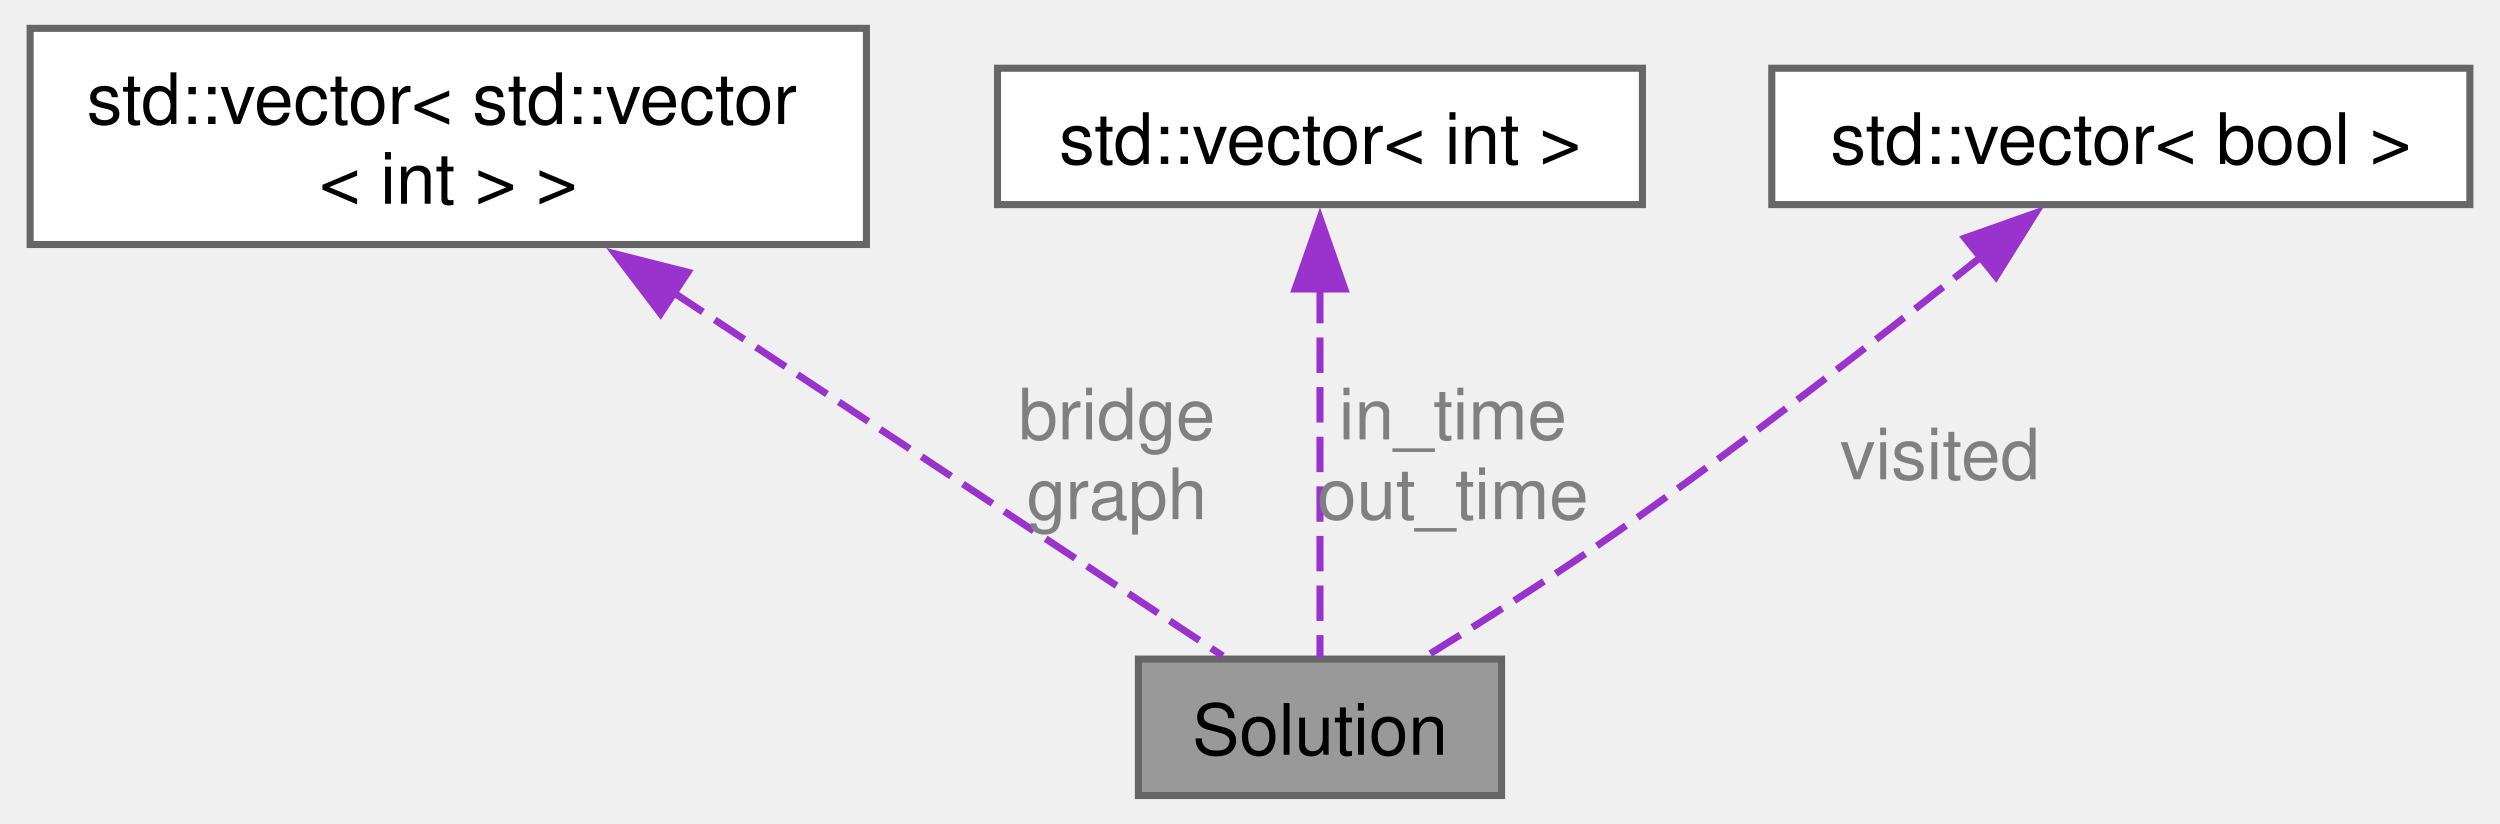
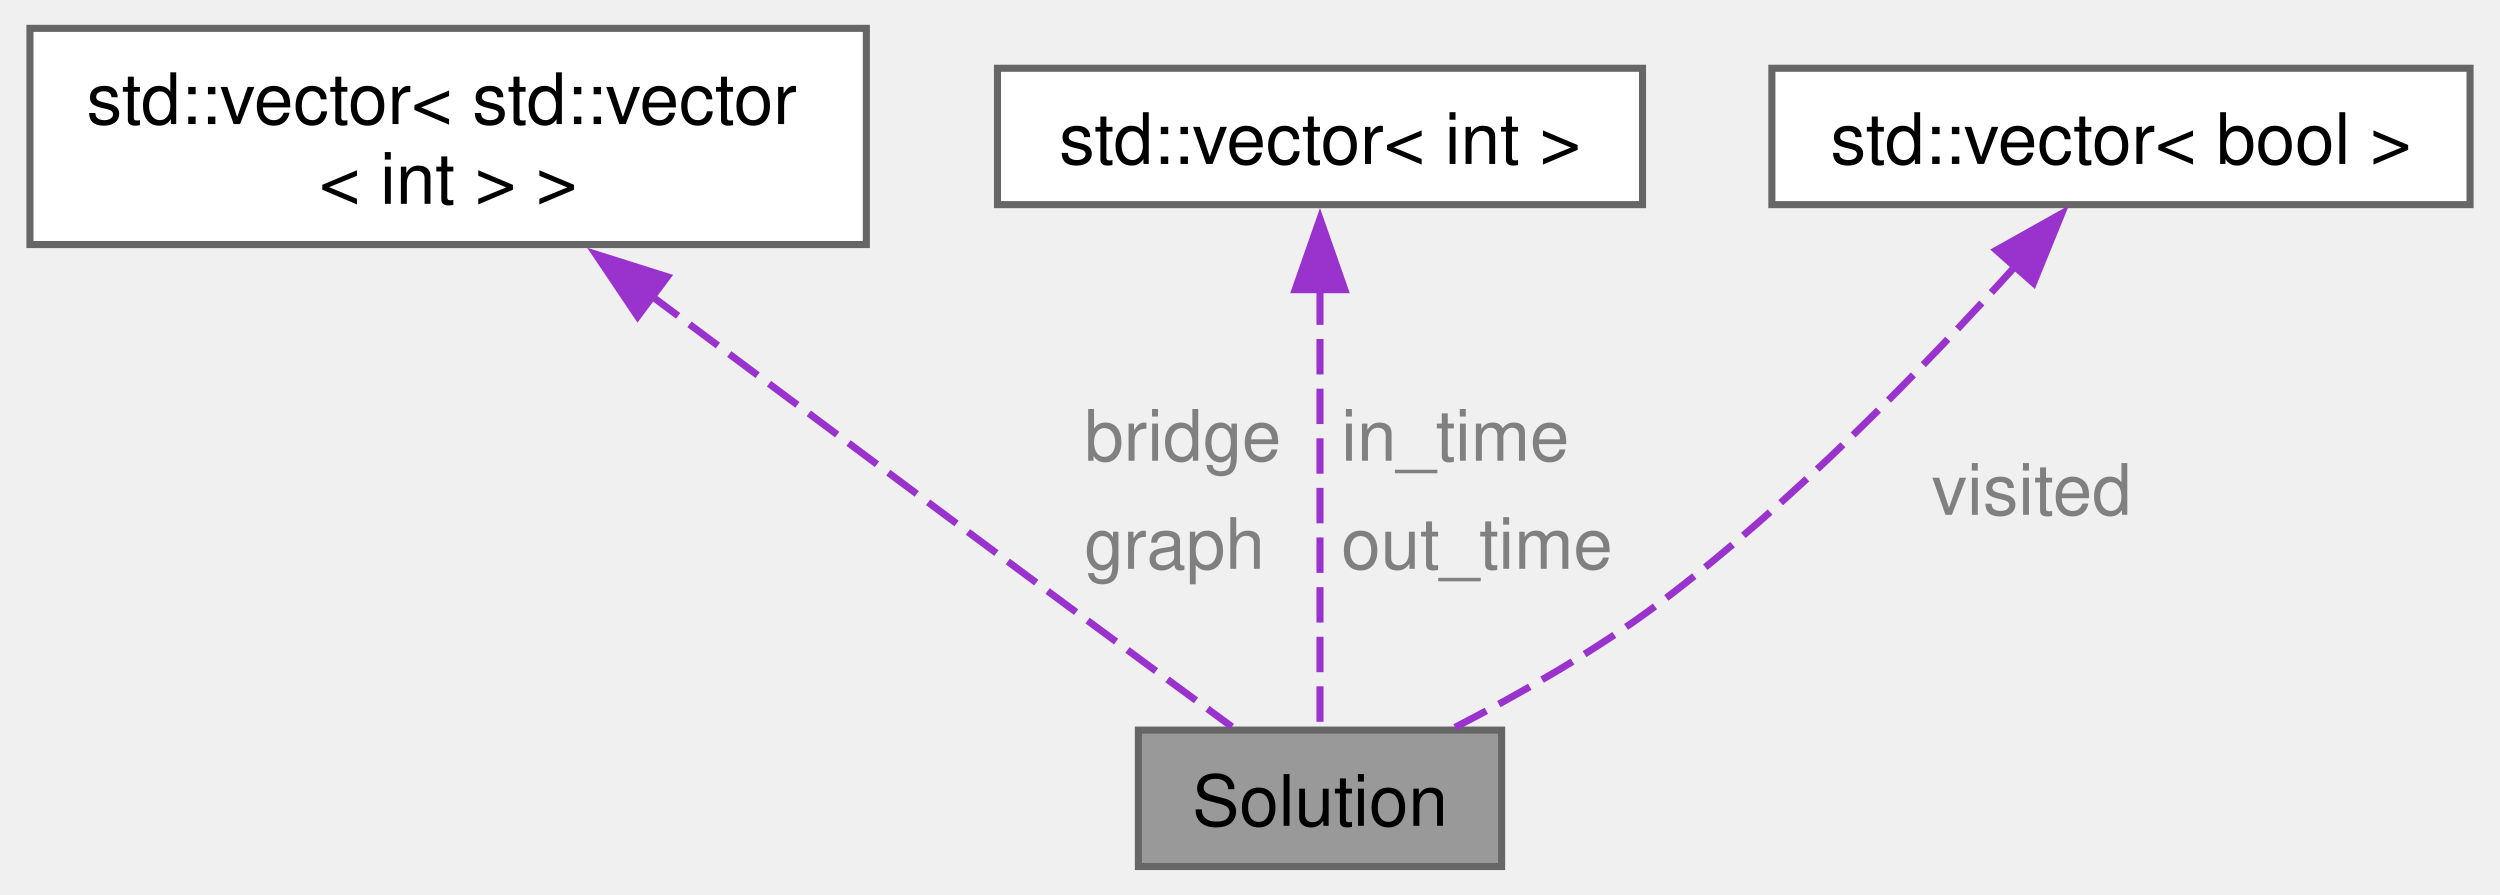
- <svg xmlns="http://www.w3.org/2000/svg" xmlns:xlink="http://www.w3.org/1999/xlink" width="352pt" height="116pt" viewBox="0.00 0.00 352.25 116.25">
-   <g id="graph0" class="graph" transform="scale(1 1) rotate(0) translate(4 112.25)">
+ <svg xmlns="http://www.w3.org/2000/svg" xmlns:xlink="http://www.w3.org/1999/xlink" width="352pt" height="126pt" viewBox="0.00 0.00 352.25 126.25">
+   <g id="graph0" class="graph" transform="scale(1 1) rotate(0) translate(4 122.25)">
    <g id="Node000001" class="node">
      <g id="a_Node000001">
        <a xlink:title=" ">
          <polygon fill="#999999" stroke="#666666" points="207.62,-19.25 156.38,-19.25 156.38,0 207.62,0 207.62,-19.25" />
          <text text-anchor="middle" x="182" y="-5.75" font-family="Helvetica,sans-Serif" font-size="10.00">Solution</text>
        </a>
      </g>
    </g>
    <g id="Node000002" class="node">
      <g id="a_Node000002">
        <a xlink:title=" ">
-           <polygon fill="white" stroke="#666666" points="118,-108.25 0,-108.25 0,-77.75 118,-77.75 118,-108.25" />
-           <text text-anchor="start" x="8" y="-94.75" font-family="Helvetica,sans-Serif" font-size="10.00">std::vector&lt; std::vector</text>
-           <text text-anchor="middle" x="59" y="-83.5" font-family="Helvetica,sans-Serif" font-size="10.00">&lt; int &gt; &gt;</text>
+           <polygon fill="white" stroke="#666666" points="118,-118.25 0,-118.25 0,-87.75 118,-87.75 118,-118.25" />
+           <text text-anchor="start" x="8" y="-104.75" font-family="Helvetica,sans-Serif" font-size="10.00">std::vector&lt; std::vector</text>
+           <text text-anchor="middle" x="59" y="-93.5" font-family="Helvetica,sans-Serif" font-size="10.00">&lt; int &gt; &gt;</text>
        </a>
      </g>
    </g>
    <g id="edge1_Node000001_Node000002" class="edge">
      <g id="a_edge1_Node000001_Node000002">
        <a xlink:title=" ">
-           <path fill="none" stroke="#9a32cd" stroke-dasharray="5,2" d="M90.75,-70.99C115.86,-54.38 149.67,-32.02 168.28,-19.7" />
-           <polygon fill="#9a32cd" stroke="#9a32cd" points="88.95,-67.99 82.54,-76.43 92.81,-73.83 88.95,-67.99" />
+           <path fill="none" stroke="#9a32cd" stroke-dasharray="5,2" d="M87.44,-80.68C104.36,-68.03 126.25,-51.69 145.75,-37.25 153.66,-31.4 162.56,-24.85 169.57,-19.72" />
+           <polygon fill="#9a32cd" stroke="#9a32cd" points="85.73,-77.6 79.82,-86.39 89.92,-83.2 85.73,-77.6" />
        </a>
      </g>
-       <text text-anchor="middle" x="153.33" y="-50.25" font-family="Helvetica,sans-Serif" font-size="10.00" fill="grey"> bridge</text>
-       <text text-anchor="middle" x="153.33" y="-39" font-family="Helvetica,sans-Serif" font-size="10.00" fill="grey">graph</text>
+       <text text-anchor="start" x="148.75" y="-57.25" font-family="Helvetica,sans-Serif" font-size="10.00" fill="grey">bridge</text>
+       <text text-anchor="start" x="148.75" y="-42" font-family="Helvetica,sans-Serif" font-size="10.00" fill="grey">graph</text>
    </g>
    <g id="Node000003" class="node">
      <g id="a_Node000003">
        <a xlink:title=" ">
-           <polygon fill="white" stroke="#666666" points="227.5,-102.62 136.5,-102.62 136.5,-83.38 227.5,-83.38 227.5,-102.62" />
-           <text text-anchor="middle" x="182" y="-89.12" font-family="Helvetica,sans-Serif" font-size="10.00">std::vector&lt; int &gt;</text>
+           <polygon fill="white" stroke="#666666" points="227.5,-112.62 136.5,-112.62 136.5,-93.38 227.5,-93.38 227.5,-112.62" />
+           <text text-anchor="middle" x="182" y="-99.12" font-family="Helvetica,sans-Serif" font-size="10.00">std::vector&lt; int &gt;</text>
        </a>
      </g>
    </g>
    <g id="edge2_Node000001_Node000003" class="edge">
      <g id="a_edge2_Node000001_Node000003">
        <a xlink:title=" ">
-           <path fill="none" stroke="#9a32cd" stroke-dasharray="5,2" d="M182,-71.63C182,-54.85 182,-31.85 182,-19.44" />
-           <polygon fill="#9a32cd" stroke="#9a32cd" points="178.5,-71.47 182,-81.47 185.5,-71.47 178.5,-71.47" />
+           <path fill="none" stroke="#9a32cd" stroke-dasharray="5,2" d="M182,-81.42C182,-62.05 182,-33.96 182,-19.68" />
+           <polygon fill="#9a32cd" stroke="#9a32cd" points="178.5,-81.39 182,-91.39 185.5,-81.39 178.5,-81.39" />
        </a>
      </g>
-       <text text-anchor="middle" x="200.75" y="-50.25" font-family="Helvetica,sans-Serif" font-size="10.00" fill="grey"> in_time</text>
-       <text text-anchor="middle" x="200.75" y="-39" font-family="Helvetica,sans-Serif" font-size="10.00" fill="grey">out_time</text>
+       <text text-anchor="start" x="185" y="-57.25" font-family="Helvetica,sans-Serif" font-size="10.00" fill="grey">in_time</text>
+       <text text-anchor="start" x="185" y="-42" font-family="Helvetica,sans-Serif" font-size="10.00" fill="grey">out_time</text>
    </g>
    <g id="Node000004" class="node">
      <g id="a_Node000004">
        <a xlink:title=" ">
-           <polygon fill="white" stroke="#666666" points="344.25,-102.62 245.75,-102.62 245.75,-83.38 344.25,-83.38 344.25,-102.62" />
-           <text text-anchor="middle" x="295" y="-89.12" font-family="Helvetica,sans-Serif" font-size="10.00">std::vector&lt; bool &gt;</text>
+           <polygon fill="white" stroke="#666666" points="344.25,-112.62 245.75,-112.62 245.75,-93.38 344.25,-93.38 344.25,-112.62" />
+           <text text-anchor="middle" x="295" y="-99.12" font-family="Helvetica,sans-Serif" font-size="10.00">std::vector&lt; bool &gt;</text>
        </a>
      </g>
    </g>
    <g id="edge3_Node000001_Node000004" class="edge">
      <g id="a_edge3_Node000001_Node000004">
        <a xlink:title=" ">
-           <path fill="none" stroke="#9a32cd" stroke-dasharray="5,2" d="M275.4,-76.1C261.34,-64.9 241.82,-49.73 224,-37.25 215.23,-31.11 205.1,-24.67 196.99,-19.66" />
-           <polygon fill="#9a32cd" stroke="#9a32cd" points="273,-78.67 282.99,-82.2 277.38,-73.21 273,-78.67" />
+           <path fill="none" stroke="#9a32cd" stroke-dasharray="5,2" d="M280.08,-84.68C267.59,-70.82 248.82,-51.41 230,-37.25 221.01,-30.49 210.11,-24.31 200.97,-19.6" />
+           <polygon fill="#9a32cd" stroke="#9a32cd" points="277.41,-86.95 286.65,-92.13 282.66,-82.32 277.41,-86.95" />
        </a>
      </g>
-       <text text-anchor="middle" x="269.48" y="-44.62" font-family="Helvetica,sans-Serif" font-size="10.00" fill="grey"> visited</text>
+       <text text-anchor="start" x="268.3" y="-49.62" font-family="Helvetica,sans-Serif" font-size="10.00" fill="grey">visited</text>
    </g>
  </g>
</svg>
